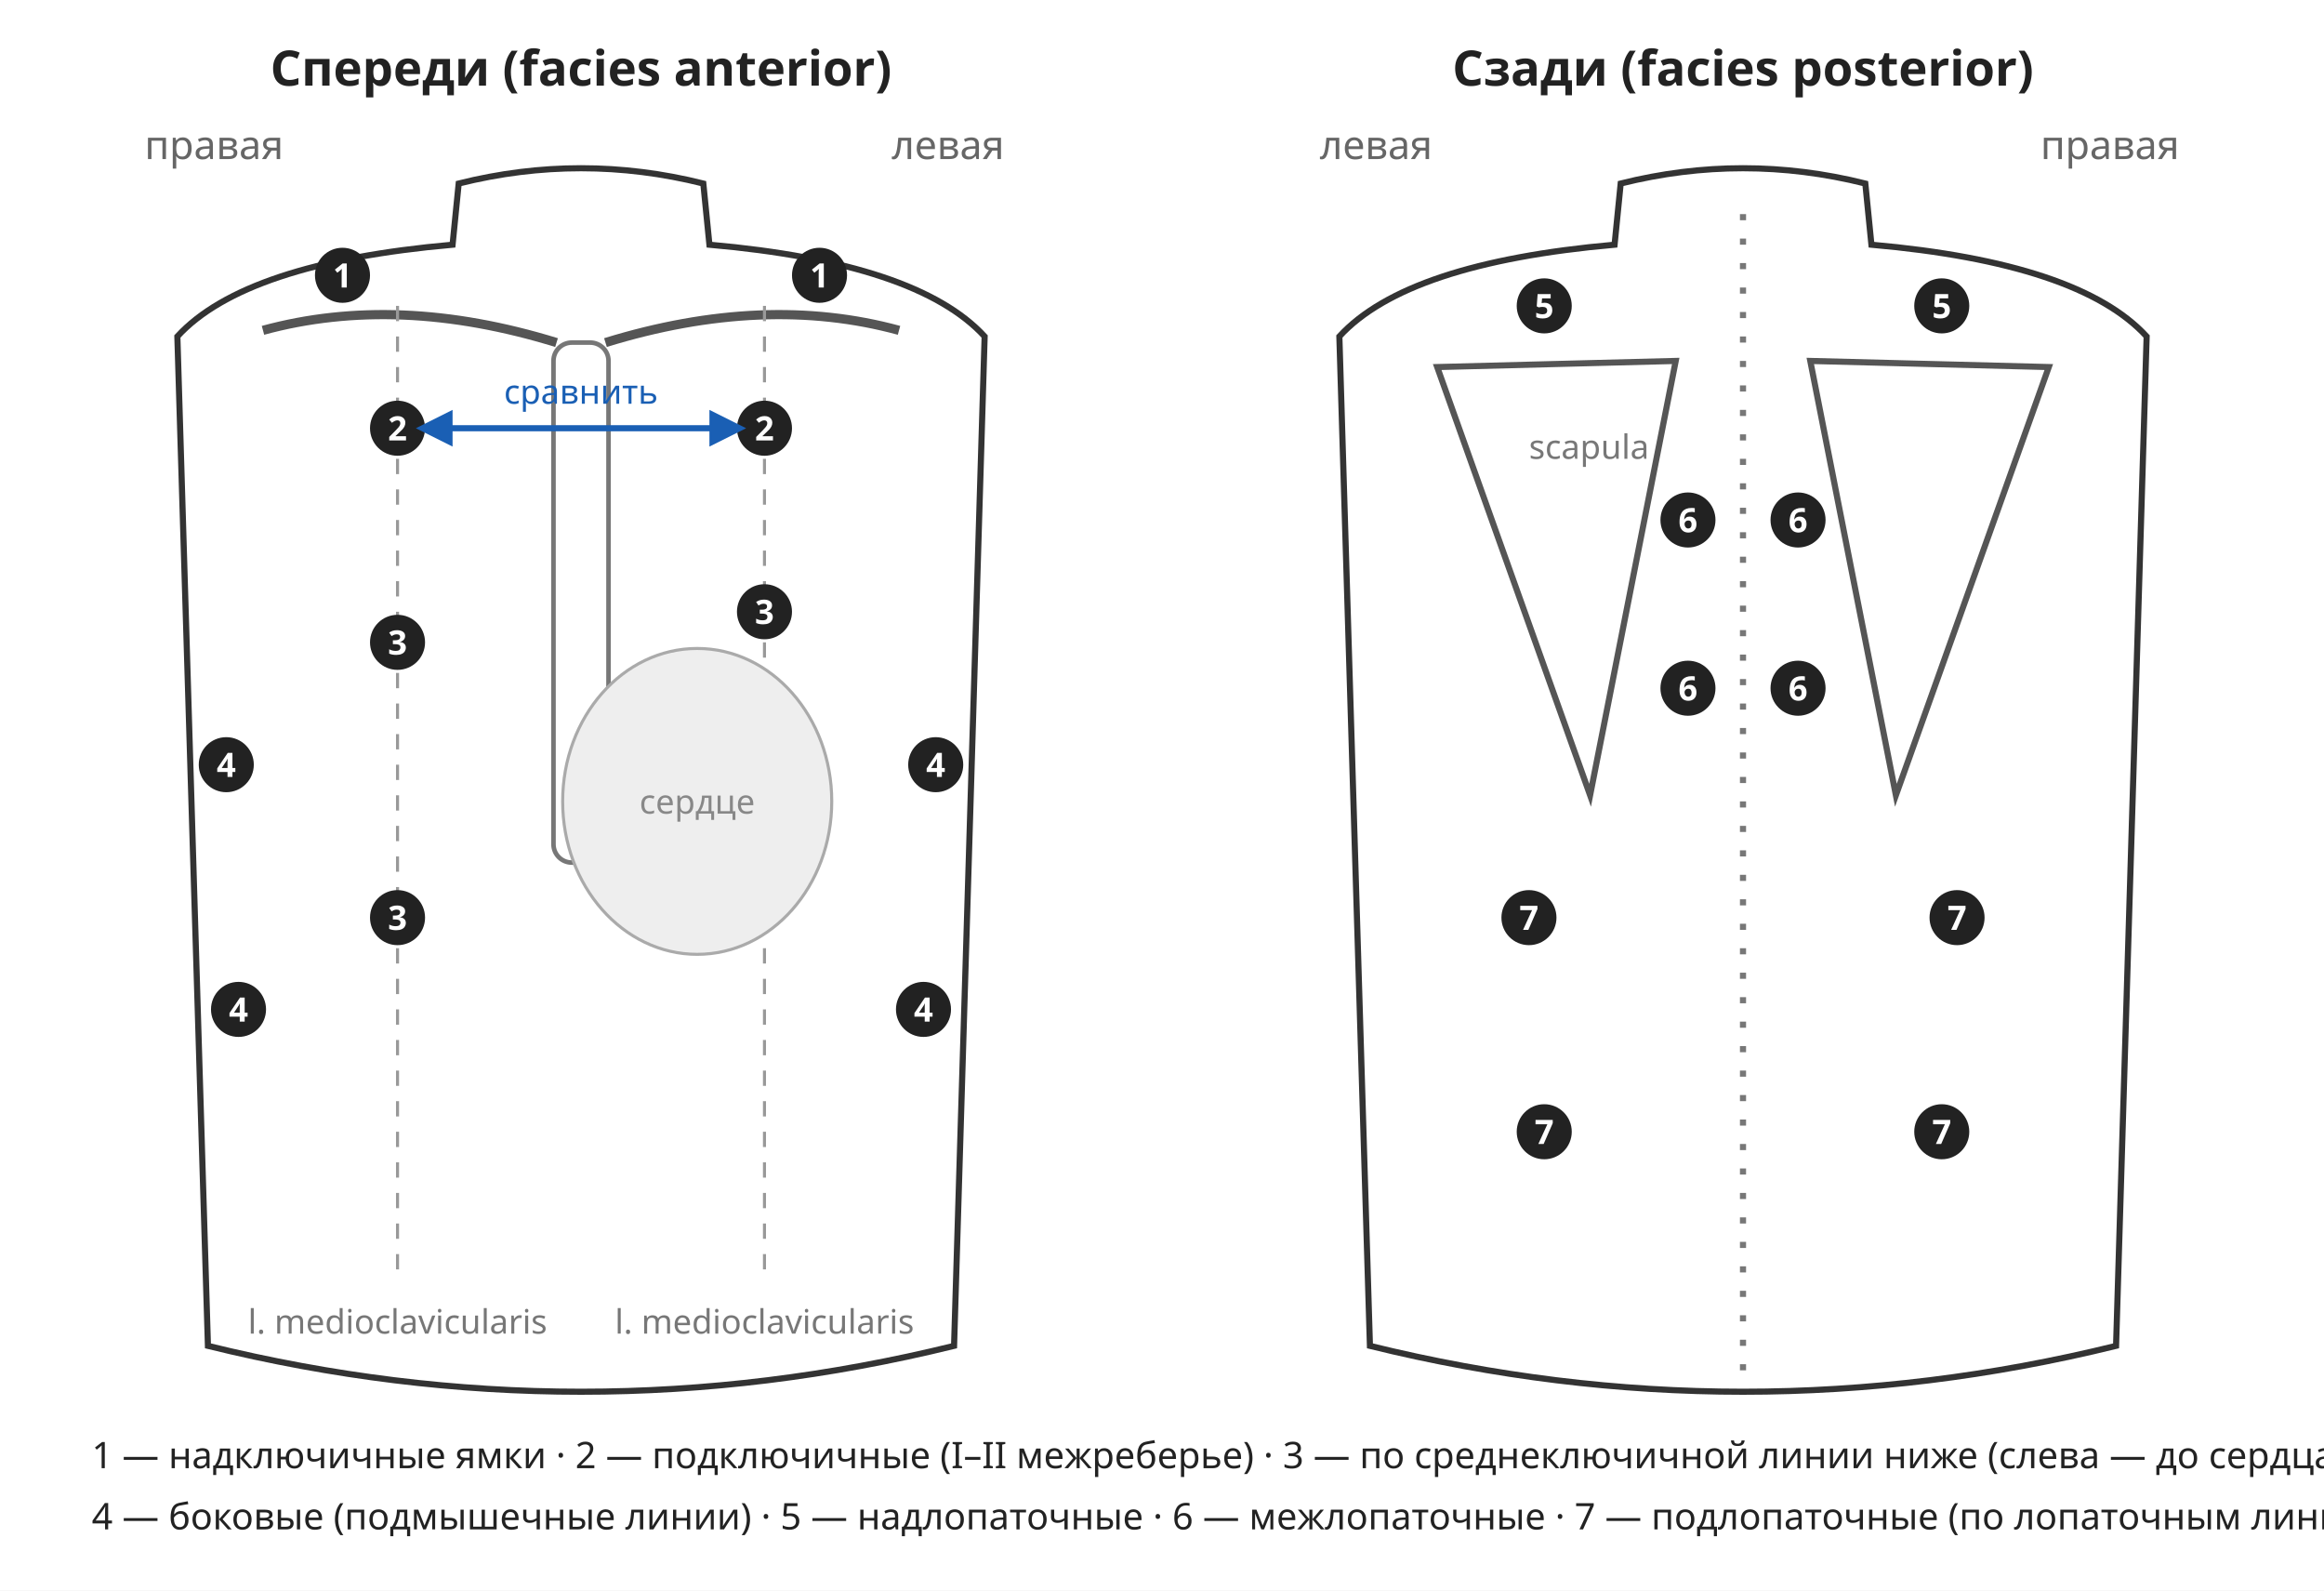
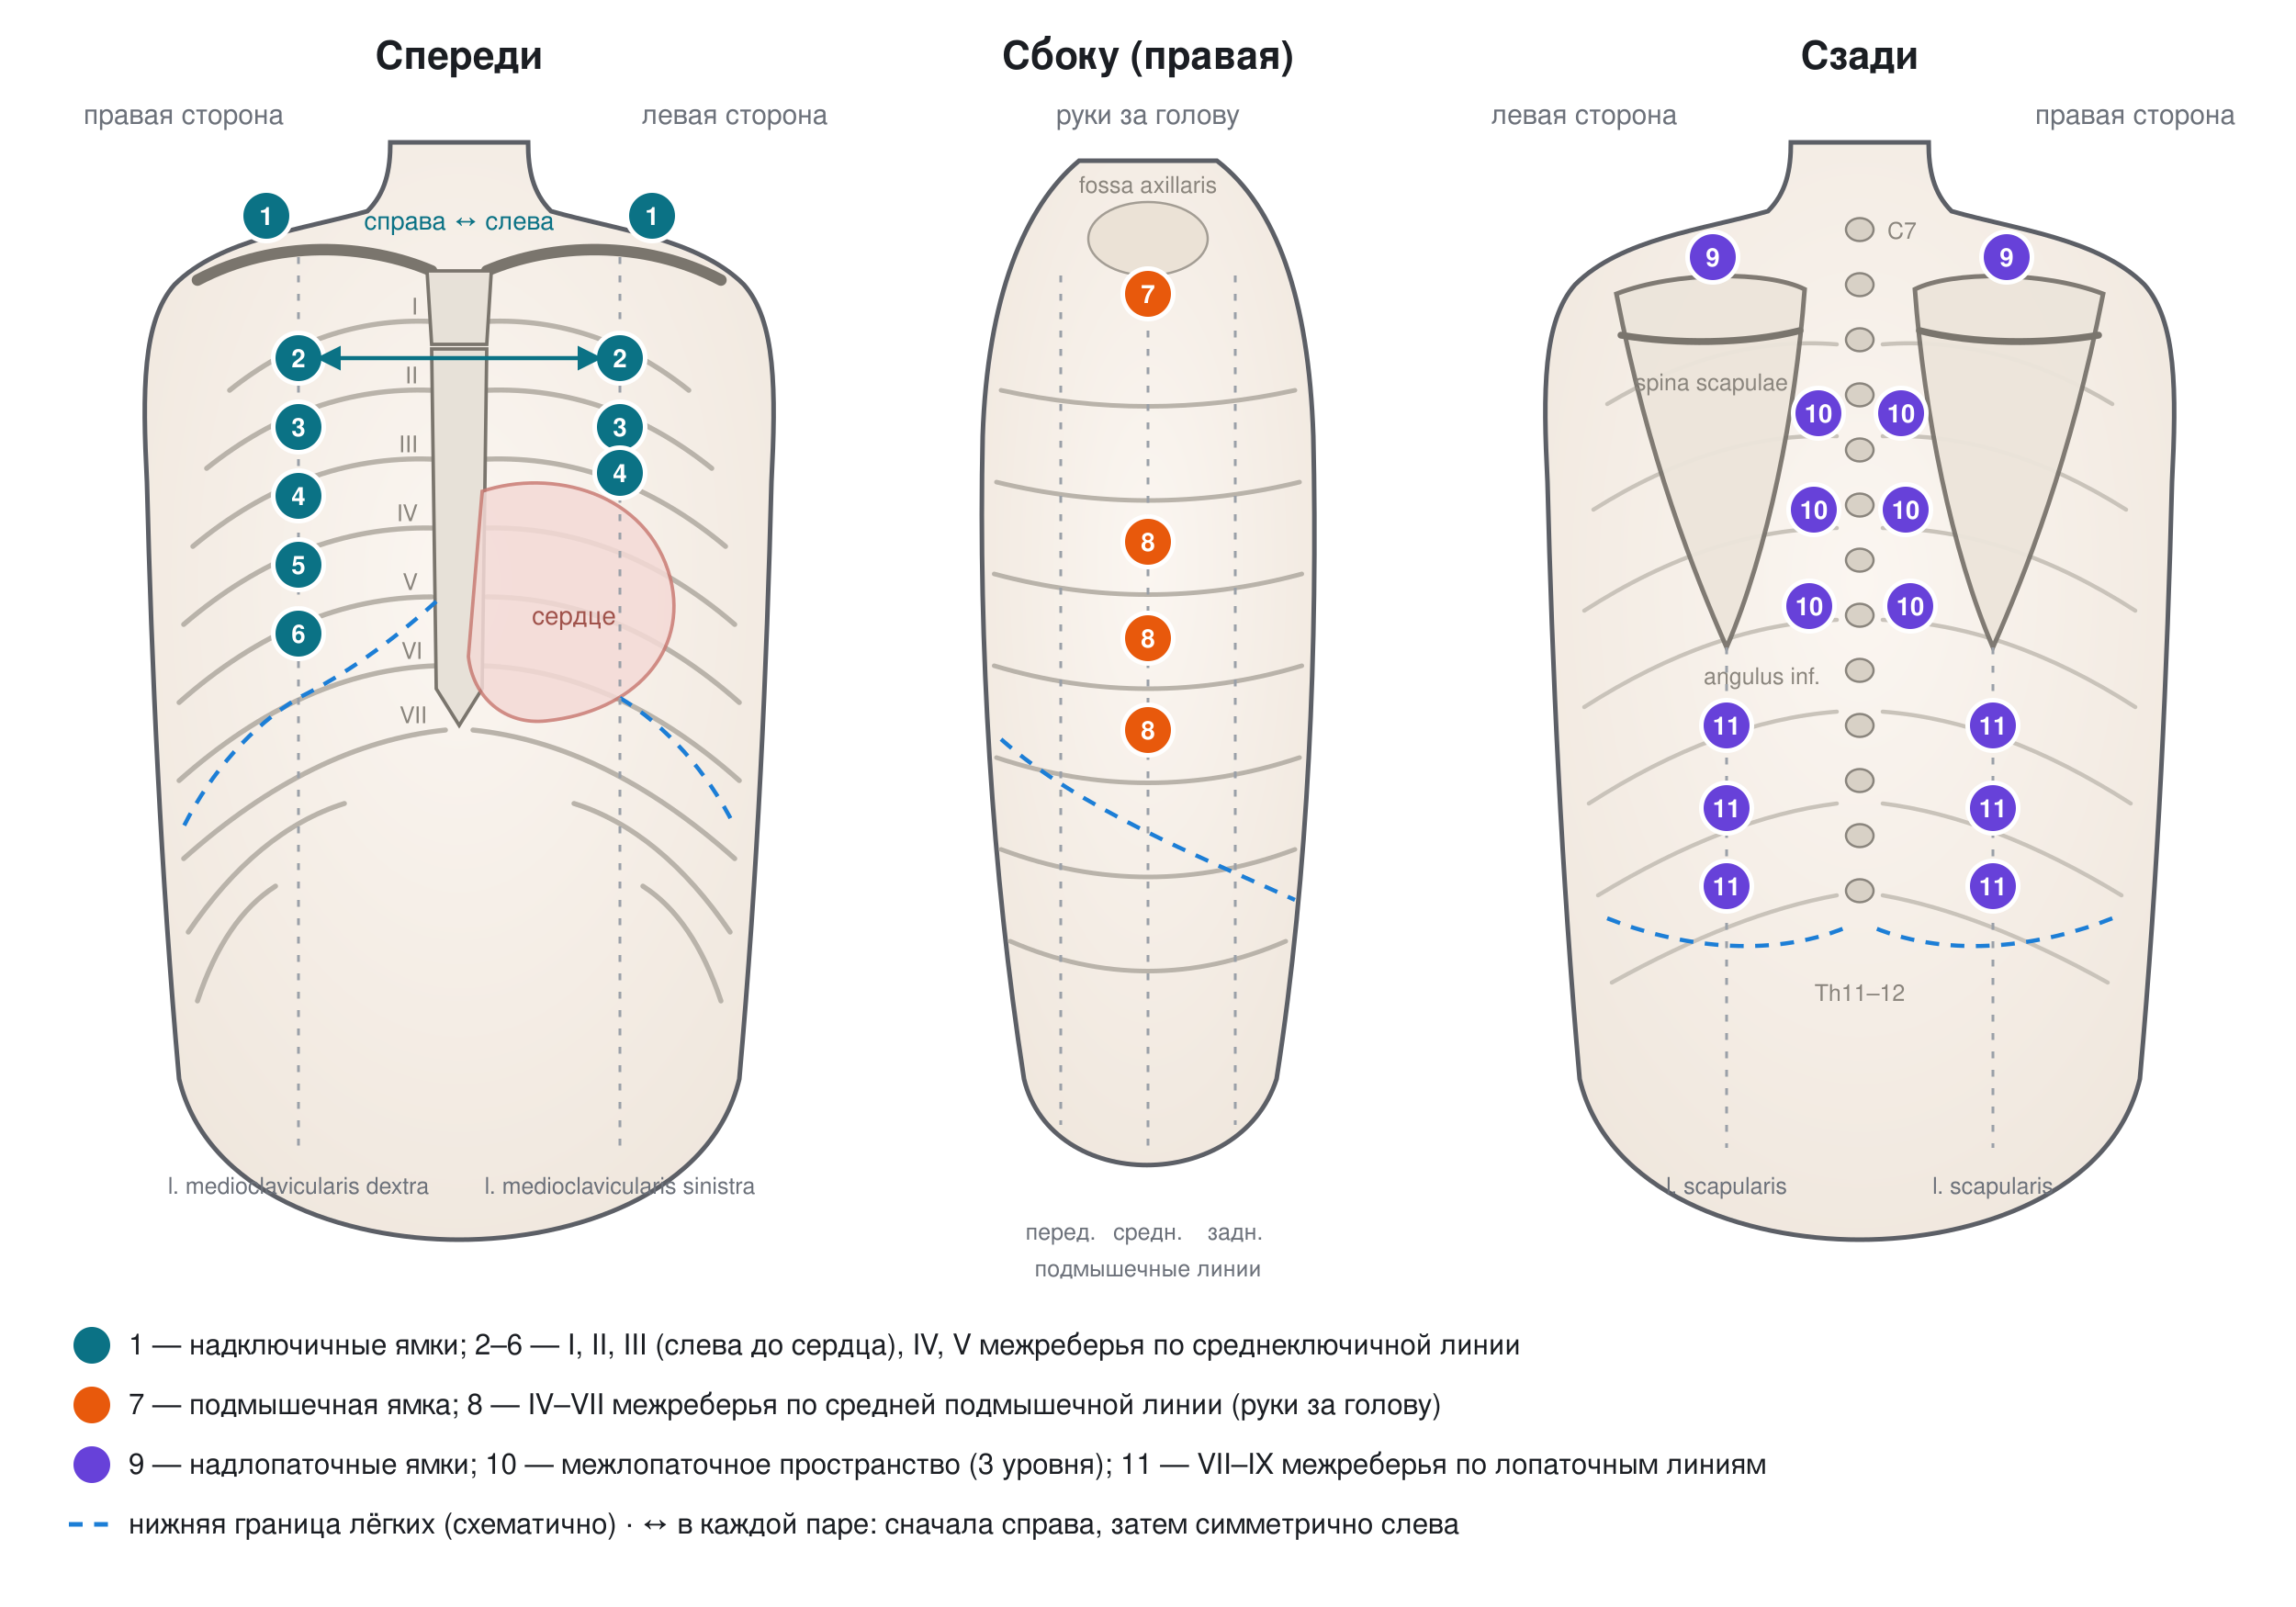
- <svg xmlns="http://www.w3.org/2000/svg" viewBox="0 0 760 520" font-family="sans-serif" font-size="13">
-   <rect width="760" height="520" fill="#ffffff" />
-   <text x="190" y="28" text-anchor="middle" font-size="16" font-weight="bold" fill="#222">Спереди (facies anterior)</text>
-   <text x="70" y="52" text-anchor="middle" fill="#666">правая</text>
-   <text x="310" y="52" text-anchor="middle" fill="#666">левая</text>
-   <path d="M150 60 Q190 50 230 60 L232 80 Q300 86 322 110 L312 440 Q190 470 68 440 L58 110 Q80 86 148 80 Z" fill="none" stroke="#333" stroke-width="2" />
-   <path d="M86 108 Q130 96 182 112" fill="none" stroke="#555" stroke-width="3" />
-   <path d="M198 112 Q250 96 294 108" fill="none" stroke="#555" stroke-width="3" />
-   <rect x="181" y="112" width="18" height="170" rx="6" fill="none" stroke="#777" stroke-width="1.5" />
-   <line x1="130" y1="100" x2="130" y2="420" stroke="#999" stroke-dasharray="5 5" />
-   <line x1="250" y1="100" x2="250" y2="420" stroke="#999" stroke-dasharray="5 5" />
-   <text x="130" y="436" text-anchor="middle" font-size="11" fill="#777">l. medioclavicularis</text>
-   <text x="250" y="436" text-anchor="middle" font-size="11" fill="#777">l. medioclavicularis</text>
-   <ellipse cx="228" cy="262" rx="44" ry="50" fill="#eeeeee" stroke="#aaa" />
-   <text x="228" y="266" text-anchor="middle" font-size="11" fill="#888">сердце</text>
-   <g fill="#222">
-     <circle cx="112" cy="90" r="9" />
-     <circle cx="268" cy="90" r="9" />
-     <circle cx="130" cy="140" r="9" />
-     <circle cx="250" cy="140" r="9" />
-     <circle cx="130" cy="210" r="9" />
-     <circle cx="250" cy="200" r="9" />
-     <circle cx="130" cy="300" r="9" />
-     <circle cx="74" cy="250" r="9" />
-     <circle cx="306" cy="250" r="9" />
-     <circle cx="78" cy="330" r="9" />
-     <circle cx="302" cy="330" r="9" />
-   </g>
+ <svg xmlns="http://www.w3.org/2000/svg" viewBox="0 0 1000 700" font-family="Helvetica, Arial, sans-serif" font-size="13">
+   <defs>
+     <radialGradient id="skin" cx="50%" cy="40%" r="70%">
+       <stop offset="0%" stop-color="#fbf6f1" />
+       <stop offset="100%" stop-color="#efe6dc" />
+     </radialGradient>
+     <g id="pt">
+       <circle r="11" fill="#0b7285" stroke="#ffffff" stroke-width="2" />
+     </g>
+     <g id="ptL">
+       <circle r="11" fill="#e8590c" stroke="#ffffff" stroke-width="2" />
+     </g>
+     <g id="ptB">
+       <circle r="11" fill="#6741d9" stroke="#ffffff" stroke-width="2" />
+     </g>
+   </defs>
+   <rect width="1000" height="700" fill="#ffffff" />
+   <text x="200" y="30" text-anchor="middle" font-size="17" font-weight="bold" fill="#1b1e23">Спереди</text>
+   <text x="80" y="54" text-anchor="middle" font-size="12" fill="#6c717a">правая сторона</text>
+   <text x="320" y="54" text-anchor="middle" font-size="12" fill="#6c717a">левая сторона</text>
+   <path d="M170 62 C170 74 168 84 160 92 C132 100 96 104 76 124 C62 140 62 170 64 210            C66 290 70 380 78 470 C90 520 150 540 200 540 C250 540 310 520 322 470            C330 380 334 290 336 210 C338 170 338 140 324 124 C304 104 268 100 240 92            C232 84 230 74 230 62 Z" fill="url(#skin)" stroke="#5c5f66" stroke-width="2" />
+   <g fill="none" stroke="#b9b3aa" stroke-width="2.2" stroke-linecap="round">
+     <path d="M188 140 Q140 138 100 170" />
+     <path d="M212 140 Q260 138 300 170" />
+     <path d="M188 170 Q135 168 90 204" />
+     <path d="M212 170 Q265 168 310 204" />
+     <path d="M188 200 Q132 198 84 238" />
+     <path d="M212 200 Q268 198 316 238" />
+     <path d="M188 230 Q130 229 80 272" />
+     <path d="M212 230 Q270 229 320 272" />
+     <path d="M188 260 Q130 260 78 306" />
+     <path d="M212 260 Q270 260 322 306" />
+     <path d="M190 290 Q132 292 78 340" />
+     <path d="M210 290 Q268 292 322 340" />
+     <path d="M194 318 Q136 324 80 374" />
+     <path d="M206 318 Q264 324 320 374" />
+     <path d="M150 350 Q112 362 82 406" />
+     <path d="M250 350 Q288 362 318 406" />
+     <path d="M120 386 Q98 400 86 436" />
+     <path d="M280 386 Q302 400 314 436" />
+   </g>
+   <g font-size="10" fill="#8a857d" text-anchor="end">
+     <text x="182" y="137">I</text>
+     <text x="182" y="167">II</text>
+     <text x="182" y="197">III</text>
+     <text x="182" y="227">IV</text>
+     <text x="182" y="257">V</text>
+     <text x="184" y="287">VI</text>
+     <text x="186" y="315">VII</text>
+   </g>
+   <path d="M188 118 C160 106 120 104 86 122" fill="none" stroke="#7a756d" stroke-width="5" stroke-linecap="round" />
+   <path d="M212 118 C240 106 280 104 314 122" fill="none" stroke="#7a756d" stroke-width="5" stroke-linecap="round" />
+   <path d="M186 118 L214 118 L212 150 L188 150 Z" fill="#e7e1d8" stroke="#7a756d" stroke-width="1.5" />
+   <path d="M188 152 L212 152 L210 300 L200 316 L190 300 Z" fill="#e7e1d8" stroke="#7a756d" stroke-width="1.5" />
+   <path d="M210 214 C240 204 282 214 292 252 C300 284 276 310 238 314 C220 316 206 304 204 286 Z" fill="#f3d9d6" stroke="#c97a73" stroke-width="1.5" opacity="0.85" />
+   <text x="250" y="272" text-anchor="middle" font-size="11" fill="#a0524b">сердце</text>
+   <path d="M190 262 C170 280 150 294 130 304 C110 316 92 336 80 360" fill="none" stroke="#1c7ed6" stroke-width="1.8" stroke-dasharray="6 5" />
+   <path d="M270 304 C290 316 308 336 320 360" fill="none" stroke="#1c7ed6" stroke-width="1.8" stroke-dasharray="6 5" />
+   <g stroke="#9aa0a8" stroke-width="1.2" stroke-dasharray="3 5">
+     <line x1="130" y1="112" x2="130" y2="500" />
+     <line x1="270" y1="112" x2="270" y2="500" />
+   </g>
+   <text x="130" y="520" text-anchor="middle" font-size="10" fill="#6c717a">l. medioclavicularis dextra</text>
+   <text x="270" y="520" text-anchor="middle" font-size="10" fill="#6c717a">l. medioclavicularis sinistra</text>
+   <use href="#pt" x="116" y="94" />
+   <use href="#pt" x="284" y="94" />
+   <use href="#pt" x="130" y="156" />
+   <use href="#pt" x="270" y="156" />
+   <use href="#pt" x="130" y="186" />
+   <use href="#pt" x="270" y="186" />
+   <use href="#pt" x="130" y="216" />
+   <use href="#pt" x="270" y="206" />
+   <use href="#pt" x="130" y="246" />
+   <use href="#pt" x="130" y="276" />
  <g fill="#fff" font-size="11" font-weight="bold" text-anchor="middle">
-     <text x="112" y="94">1</text>
-     <text x="268" y="94">1</text>
-     <text x="130" y="144">2</text>
-     <text x="250" y="144">2</text>
-     <text x="130" y="214">3</text>
-     <text x="250" y="204">3</text>
-     <text x="130" y="304">3</text>
-     <text x="74" y="254">4</text>
-     <text x="306" y="254">4</text>
-     <text x="78" y="334">4</text>
-     <text x="302" y="334">4</text>
-   </g>
-   <path d="M142 140 L238 140" stroke="#1a5fb4" stroke-width="2" marker-end="url(#a)" marker-start="url(#a)" />
-   <text x="190" y="132" text-anchor="middle" font-size="11" fill="#1a5fb4">сравнить</text>
-   <text x="570" y="28" text-anchor="middle" font-size="16" font-weight="bold" fill="#222">Сзади (facies posterior)</text>
-   <text x="450" y="52" text-anchor="middle" fill="#666">левая</text>
-   <text x="690" y="52" text-anchor="middle" fill="#666">правая</text>
-   <path d="M530 60 Q570 50 610 60 L612 80 Q680 86 702 110 L692 440 Q570 470 448 440 L438 110 Q460 86 528 80 Z" fill="none" stroke="#333" stroke-width="2" />
-   <line x1="570" y1="70" x2="570" y2="450" stroke="#777" stroke-width="2" stroke-dasharray="2 6" />
-   <path d="M470 120 L548 118 L520 260 Z" fill="none" stroke="#555" stroke-width="2" />
-   <path d="M670 120 L592 118 L620 260 Z" fill="none" stroke="#555" stroke-width="2" />
-   <text x="500" y="150" font-size="11" fill="#777">scapula</text>
-   <g fill="#222">
-     <circle cx="505" cy="100" r="9" />
-     <circle cx="635" cy="100" r="9" />
-     <circle cx="552" cy="170" r="9" />
-     <circle cx="588" cy="170" r="9" />
-     <circle cx="552" cy="225" r="9" />
-     <circle cx="588" cy="225" r="9" />
-     <circle cx="500" cy="300" r="9" />
-     <circle cx="640" cy="300" r="9" />
-     <circle cx="505" cy="370" r="9" />
-     <circle cx="635" cy="370" r="9" />
-   </g>
+     <text x="116" y="98">1</text>
+     <text x="284" y="98">1</text>
+     <text x="130" y="160">2</text>
+     <text x="270" y="160">2</text>
+     <text x="130" y="190">3</text>
+     <text x="270" y="190">3</text>
+     <text x="130" y="220">4</text>
+     <text x="270" y="210">4</text>
+     <text x="130" y="250">5</text>
+     <text x="130" y="280">6</text>
+   </g>
+   <path d="M143 156 L257 156" stroke="#0b7285" stroke-width="1.8" marker-start="url(#arr)" marker-end="url(#arr)" />
+   <text x="200" y="100" text-anchor="middle" font-size="11" fill="#0b7285">справа ↔ слева</text>
+   <text x="500" y="30" text-anchor="middle" font-size="17" font-weight="bold" fill="#1b1e23">Сбоку (правая)</text>
+   <text x="500" y="54" text-anchor="middle" font-size="12" fill="#6c717a">руки за голову</text>
+   <path d="M470 70 C446 90 430 130 428 190 C426 280 432 380 446 470 C458 520 540 520 556 470            C570 380 574 280 572 190 C570 130 556 90 530 70 Z" fill="url(#skin)" stroke="#5c5f66" stroke-width="2" />
+   <ellipse cx="500" cy="104" rx="26" ry="16" fill="#ebe2d6" stroke="#a39d94" />
+   <text x="500" y="84" text-anchor="middle" font-size="10" fill="#8a857d">fossa axillaris</text>
+   <g fill="none" stroke="#b9b3aa" stroke-width="2" stroke-linecap="round">
+     <path d="M436 170 Q500 184 564 170" />
+     <path d="M434 210 Q500 226 566 210" />
+     <path d="M433 250 Q500 268 567 250" />
+     <path d="M433 290 Q500 310 567 290" />
+     <path d="M434 330 Q500 352 566 330" />
+     <path d="M436 370 Q500 394 564 370" />
+     <path d="M440 410 Q500 436 560 410" />
+   </g>
+   <g stroke="#9aa0a8" stroke-width="1.2" stroke-dasharray="3 5">
+     <line x1="462" y1="120" x2="462" y2="490" />
+     <line x1="500" y1="120" x2="500" y2="500" />
+     <line x1="538" y1="120" x2="538" y2="490" />
+   </g>
+   <g font-size="10" fill="#6c717a" text-anchor="middle">
+     <text x="462" y="540">перед.</text>
+     <text x="500" y="540">средн.</text>
+     <text x="538" y="540">задн.</text>
+     <text x="500" y="556">подмышечные линии</text>
+   </g>
+   <path d="M436 322 C470 352 520 372 564 392" fill="none" stroke="#1c7ed6" stroke-width="1.8" stroke-dasharray="6 5" />
+   <use href="#ptL" x="500" y="128" />
+   <use href="#ptL" x="500" y="236" />
+   <use href="#ptL" x="500" y="278" />
+   <use href="#ptL" x="500" y="318" />
  <g fill="#fff" font-size="11" font-weight="bold" text-anchor="middle">
-     <text x="505" y="104">5</text>
-     <text x="635" y="104">5</text>
-     <text x="552" y="174">6</text>
-     <text x="588" y="174">6</text>
-     <text x="552" y="229">6</text>
-     <text x="588" y="229">6</text>
-     <text x="500" y="304">7</text>
-     <text x="640" y="304">7</text>
-     <text x="505" y="374">7</text>
-     <text x="635" y="374">7</text>
-   </g>
-   <g font-size="12" fill="#222">
-     <text x="30" y="480">1 — надключичные ямки · 2 — подключичные (I–II межреберье) · 3 — по среднеключичной линии ниже (слева — до сердца)</text>
-     <text x="30" y="500">4 — боковые (подмышечные линии) · 5 — надлопаточные · 6 — межлопаточные · 7 — подлопаточные (по лопаточным линиям)</text>
+     <text x="500" y="132">7</text>
+     <text x="500" y="240">8</text>
+     <text x="500" y="282">8</text>
+     <text x="500" y="322">8</text>
+   </g>
+   <text x="810" y="30" text-anchor="middle" font-size="17" font-weight="bold" fill="#1b1e23">Сзади</text>
+   <text x="690" y="54" text-anchor="middle" font-size="12" fill="#6c717a">левая сторона</text>
+   <text x="930" y="54" text-anchor="middle" font-size="12" fill="#6c717a">правая сторона</text>
+   <path d="M780 62 C780 74 778 84 770 92 C742 100 706 104 686 124 C672 140 672 170 674 210            C676 290 680 380 688 470 C700 520 760 540 810 540 C860 540 920 520 932 470            C940 380 944 290 946 210 C948 170 948 140 934 124 C914 104 878 100 850 92            C842 84 840 74 840 62 Z" fill="url(#skin)" stroke="#5c5f66" stroke-width="2" />
+   <g fill="#d8d1c6" stroke="#8a857d" stroke-width="1">
+     <ellipse cx="810" cy="100" rx="6" ry="5" />
+     <ellipse cx="810" cy="124" rx="6" ry="5" />
+     <ellipse cx="810" cy="148" rx="6" ry="5" />
+     <ellipse cx="810" cy="172" rx="6" ry="5" />
+     <ellipse cx="810" cy="196" rx="6" ry="5" />
+     <ellipse cx="810" cy="220" rx="6" ry="5" />
+     <ellipse cx="810" cy="244" rx="6" ry="5" />
+     <ellipse cx="810" cy="268" rx="6" ry="5" />
+     <ellipse cx="810" cy="292" rx="6" ry="5" />
+     <ellipse cx="810" cy="316" rx="6" ry="5" />
+     <ellipse cx="810" cy="340" rx="6" ry="5" />
+     <ellipse cx="810" cy="364" rx="6" ry="5" />
+     <ellipse cx="810" cy="388" rx="6" ry="5" />
+   </g>
+   <text x="822" y="104" font-size="10" fill="#8a857d">C7</text>
+   <text x="810" y="436" text-anchor="middle" font-size="10" fill="#8a857d">Th11–12</text>
+   <g fill="none" stroke="#c9c3ba" stroke-width="1.8" stroke-linecap="round">
+     <path d="M800 150 Q750 146 700 176" />
+     <path d="M820 150 Q870 146 920 176" />
+     <path d="M800 190 Q748 188 694 222" />
+     <path d="M820 190 Q872 188 926 222" />
+     <path d="M800 230 Q746 230 690 266" />
+     <path d="M820 230 Q874 230 930 266" />
+     <path d="M800 270 Q746 272 690 308" />
+     <path d="M820 270 Q874 272 930 308" />
+     <path d="M800 310 Q748 314 692 350" />
+     <path d="M820 310 Q872 314 928 350" />
+     <path d="M800 350 Q752 356 696 390" />
+     <path d="M820 350 Q868 356 924 390" />
+     <path d="M800 390 Q756 398 702 428" />
+     <path d="M820 390 Q864 398 918 428" />
+   </g>
+   <path d="M704 128 C730 118 770 118 786 126 C782 180 770 240 752 282 C738 250 718 200 704 128 Z" fill="#ece5da" stroke="#7a756d" stroke-width="2" opacity="0.95" />
+   <path d="M916 128 C890 118 850 118 834 126 C838 180 850 240 868 282 C882 250 902 200 916 128 Z" fill="#ece5da" stroke="#7a756d" stroke-width="2" opacity="0.95" />
+   <path d="M784 144 C760 150 730 150 706 146" fill="none" stroke="#7a756d" stroke-width="3" stroke-linecap="round" />
+   <path d="M836 144 C860 150 890 150 914 146" fill="none" stroke="#7a756d" stroke-width="3" stroke-linecap="round" />
+   <text x="712" y="170" font-size="10" fill="#8a857d">spina scapulae</text>
+   <text x="742" y="298" font-size="10" fill="#8a857d">angulus inf.</text>
+   <g stroke="#9aa0a8" stroke-width="1.2" stroke-dasharray="3 5">
+     <line x1="752" y1="282" x2="752" y2="500" />
+     <line x1="868" y1="282" x2="868" y2="500" />
+   </g>
+   <text x="752" y="520" text-anchor="middle" font-size="10" fill="#6c717a">l. scapularis</text>
+   <text x="868" y="520" text-anchor="middle" font-size="10" fill="#6c717a">l. scapularis</text>
+   <path d="M700 400 C730 412 770 418 804 404" fill="none" stroke="#1c7ed6" stroke-width="1.8" stroke-dasharray="6 5" />
+   <path d="M920 400 C890 412 850 418 816 404" fill="none" stroke="#1c7ed6" stroke-width="1.8" stroke-dasharray="6 5" />
+   <use href="#ptB" x="746" y="112" />
+   <use href="#ptB" x="874" y="112" />
+   <use href="#ptB" x="792" y="180" />
+   <use href="#ptB" x="828" y="180" />
+   <use href="#ptB" x="790" y="222" />
+   <use href="#ptB" x="830" y="222" />
+   <use href="#ptB" x="788" y="264" />
+   <use href="#ptB" x="832" y="264" />
+   <use href="#ptB" x="752" y="316" />
+   <use href="#ptB" x="868" y="316" />
+   <use href="#ptB" x="752" y="352" />
+   <use href="#ptB" x="868" y="352" />
+   <use href="#ptB" x="752" y="386" />
+   <use href="#ptB" x="868" y="386" />
+   <g fill="#fff" font-size="11" font-weight="bold" text-anchor="middle">
+     <text x="746" y="116">9</text>
+     <text x="874" y="116">9</text>
+     <text x="792" y="184">10</text>
+     <text x="828" y="184">10</text>
+     <text x="790" y="226">10</text>
+     <text x="830" y="226">10</text>
+     <text x="788" y="268">10</text>
+     <text x="832" y="268">10</text>
+     <text x="752" y="320">11</text>
+     <text x="868" y="320">11</text>
+     <text x="752" y="356">11</text>
+     <text x="868" y="356">11</text>
+     <text x="752" y="390">11</text>
+     <text x="868" y="390">11</text>
+   </g>
+   <g font-size="12.5" fill="#1b1e23">
+     <circle cx="40" cy="586" r="8" fill="#0b7285" />
+     <text x="56" y="590">1 — надключичные ямки; 2–6 — I, II, III (слева до сердца), IV, V межреберья по среднеключичной линии</text>
+     <circle cx="40" cy="612" r="8" fill="#e8590c" />
+     <text x="56" y="616">7 — подмышечная ямка; 8 — IV–VII межреберья по средней подмышечной линии (руки за голову)</text>
+     <circle cx="40" cy="638" r="8" fill="#6741d9" />
+     <text x="56" y="642">9 — надлопаточные ямки; 10 — межлопаточное пространство (3 уровня); 11 — VII–IX межреберья по лопаточным линиям</text>
+     <line x1="30" y1="664" x2="52" y2="664" stroke="#1c7ed6" stroke-width="2" stroke-dasharray="6 5" />
+     <text x="56" y="668">нижняя граница лёгких (схематично)   ·   ↔ в каждой паре: сначала справа, затем симметрично слева</text>
  </g>
  <defs>
-     <marker id="a" viewBox="0 0 10 10" refX="5" refY="5" markerWidth="6" markerHeight="6" orient="auto-start-reverse">
-       <path d="M0 0 L10 5 L0 10 Z" fill="#1a5fb4" />
+     <marker id="arr" viewBox="0 0 10 10" refX="5" refY="5" markerWidth="6" markerHeight="6" orient="auto-start-reverse">
+       <path d="M0 0 L10 5 L0 10 Z" fill="#0b7285" />
    </marker>
  </defs>
</svg>
